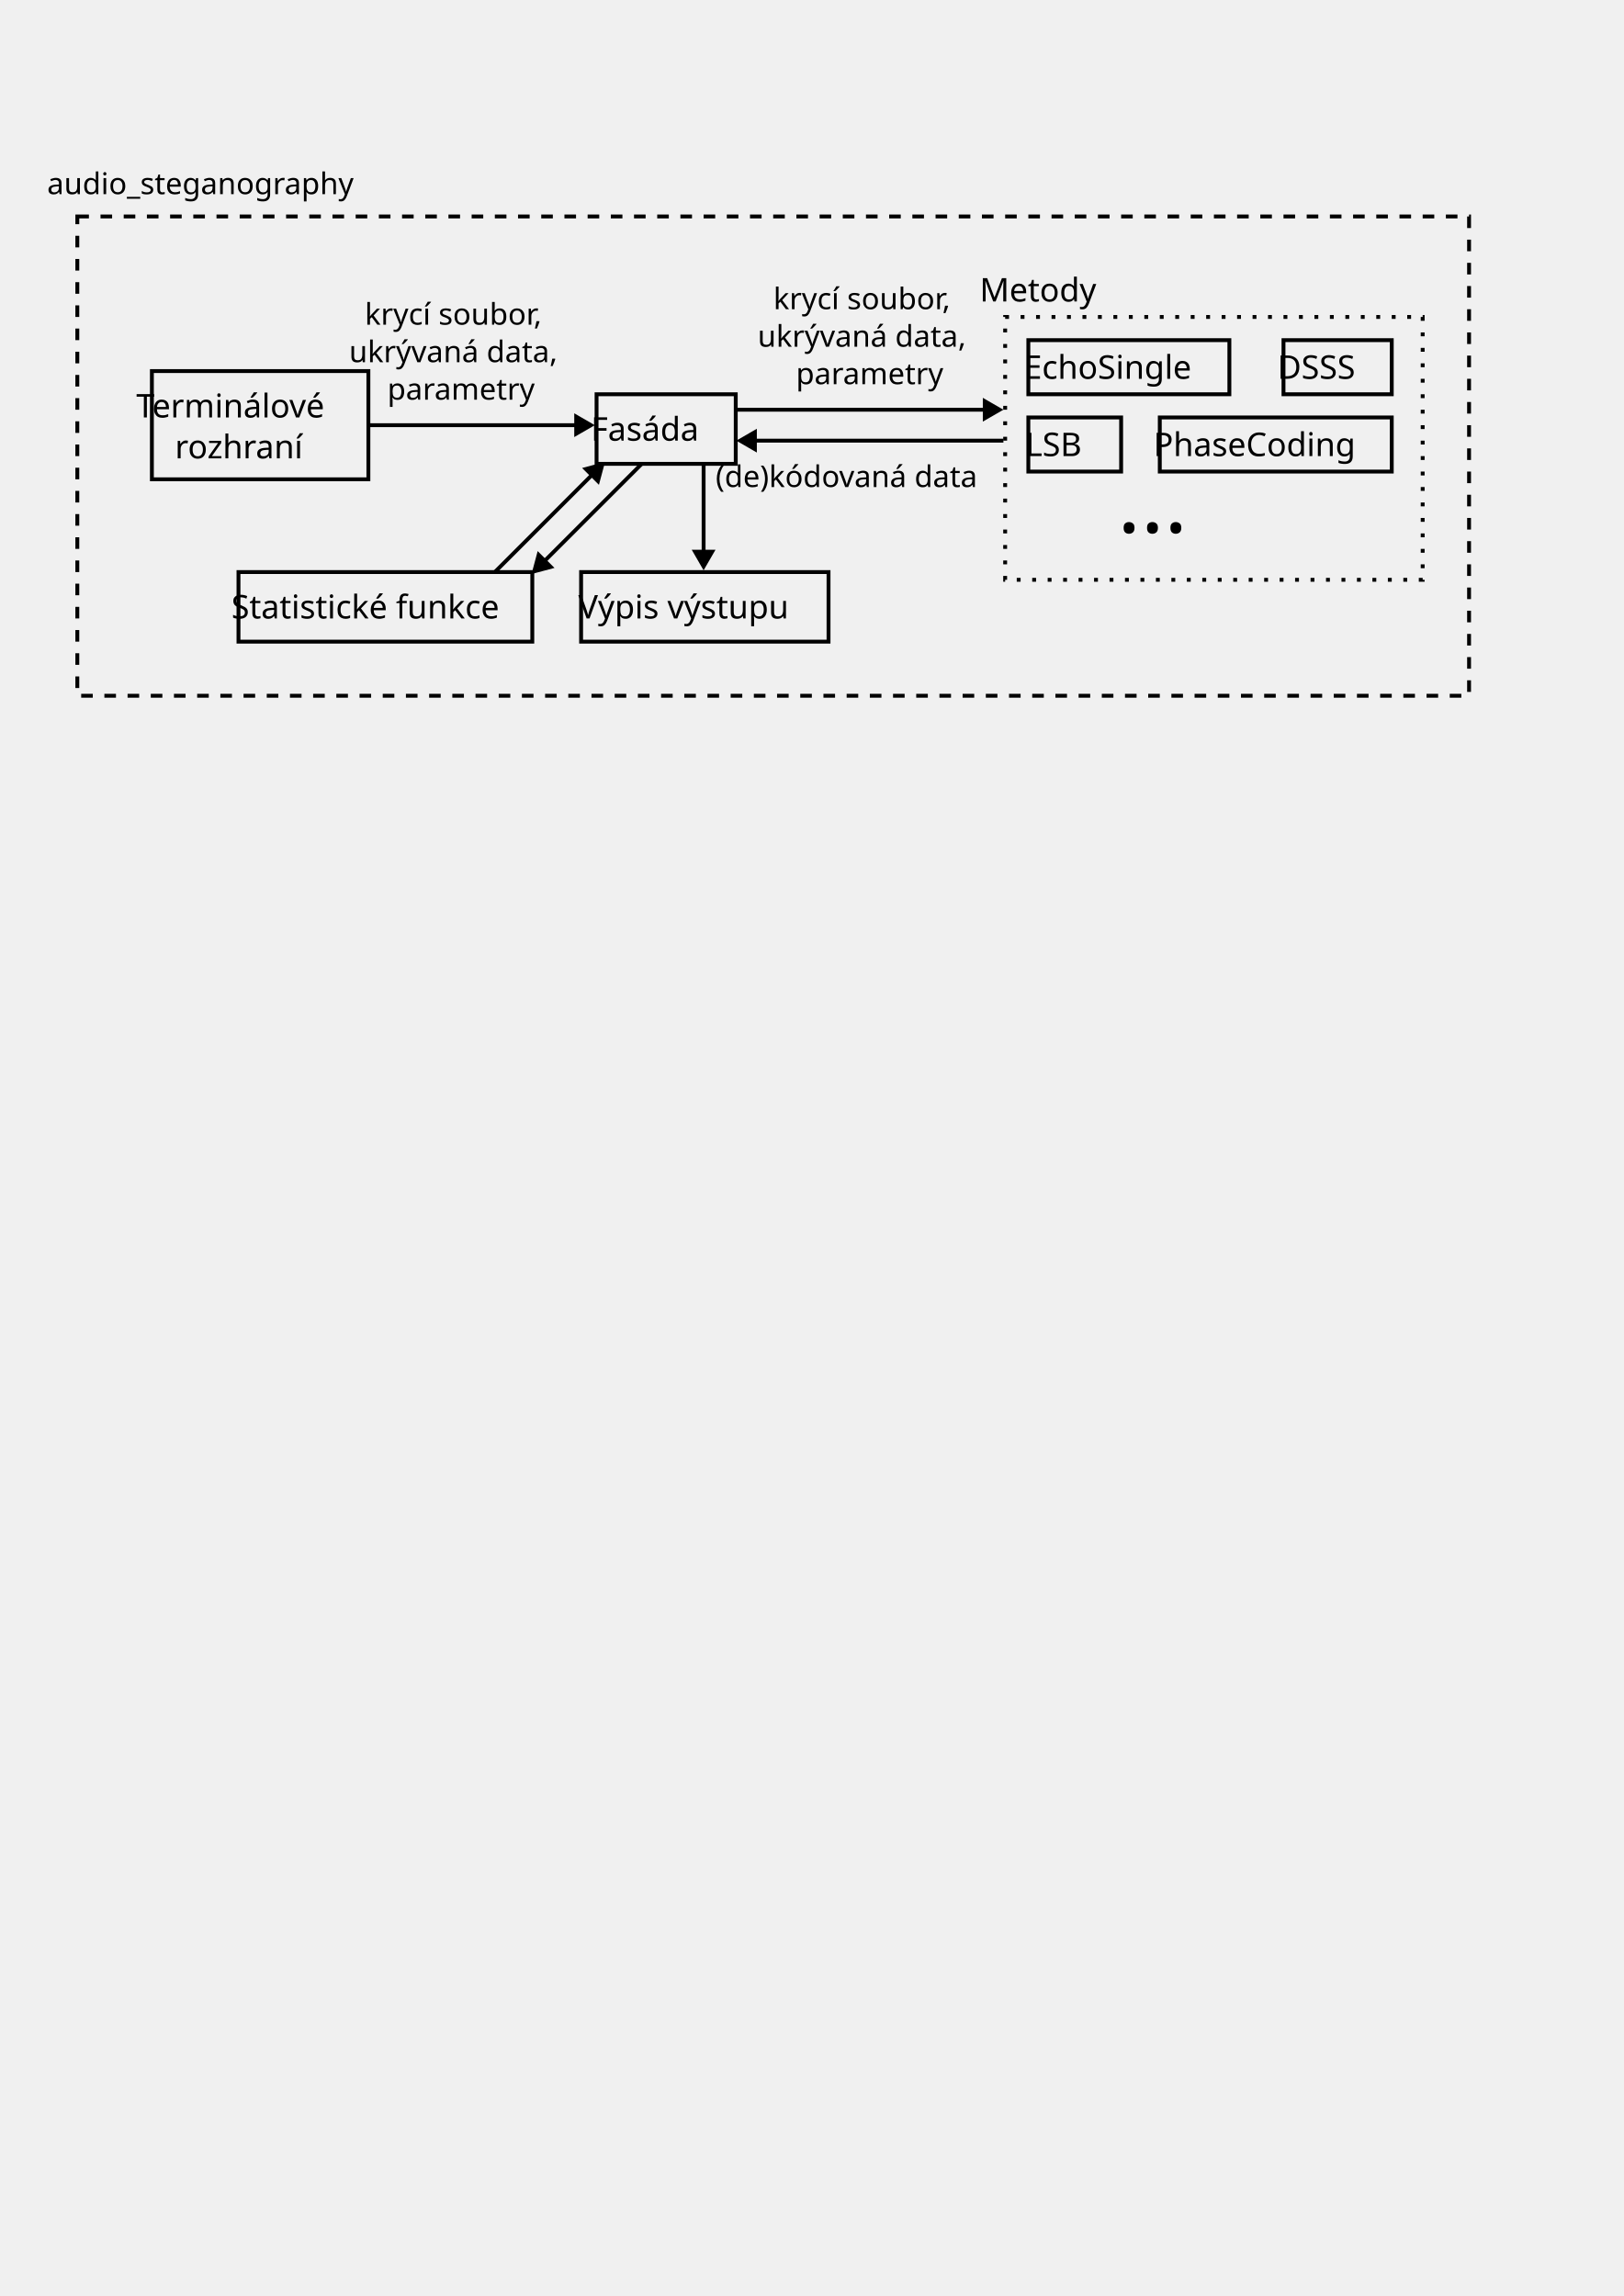
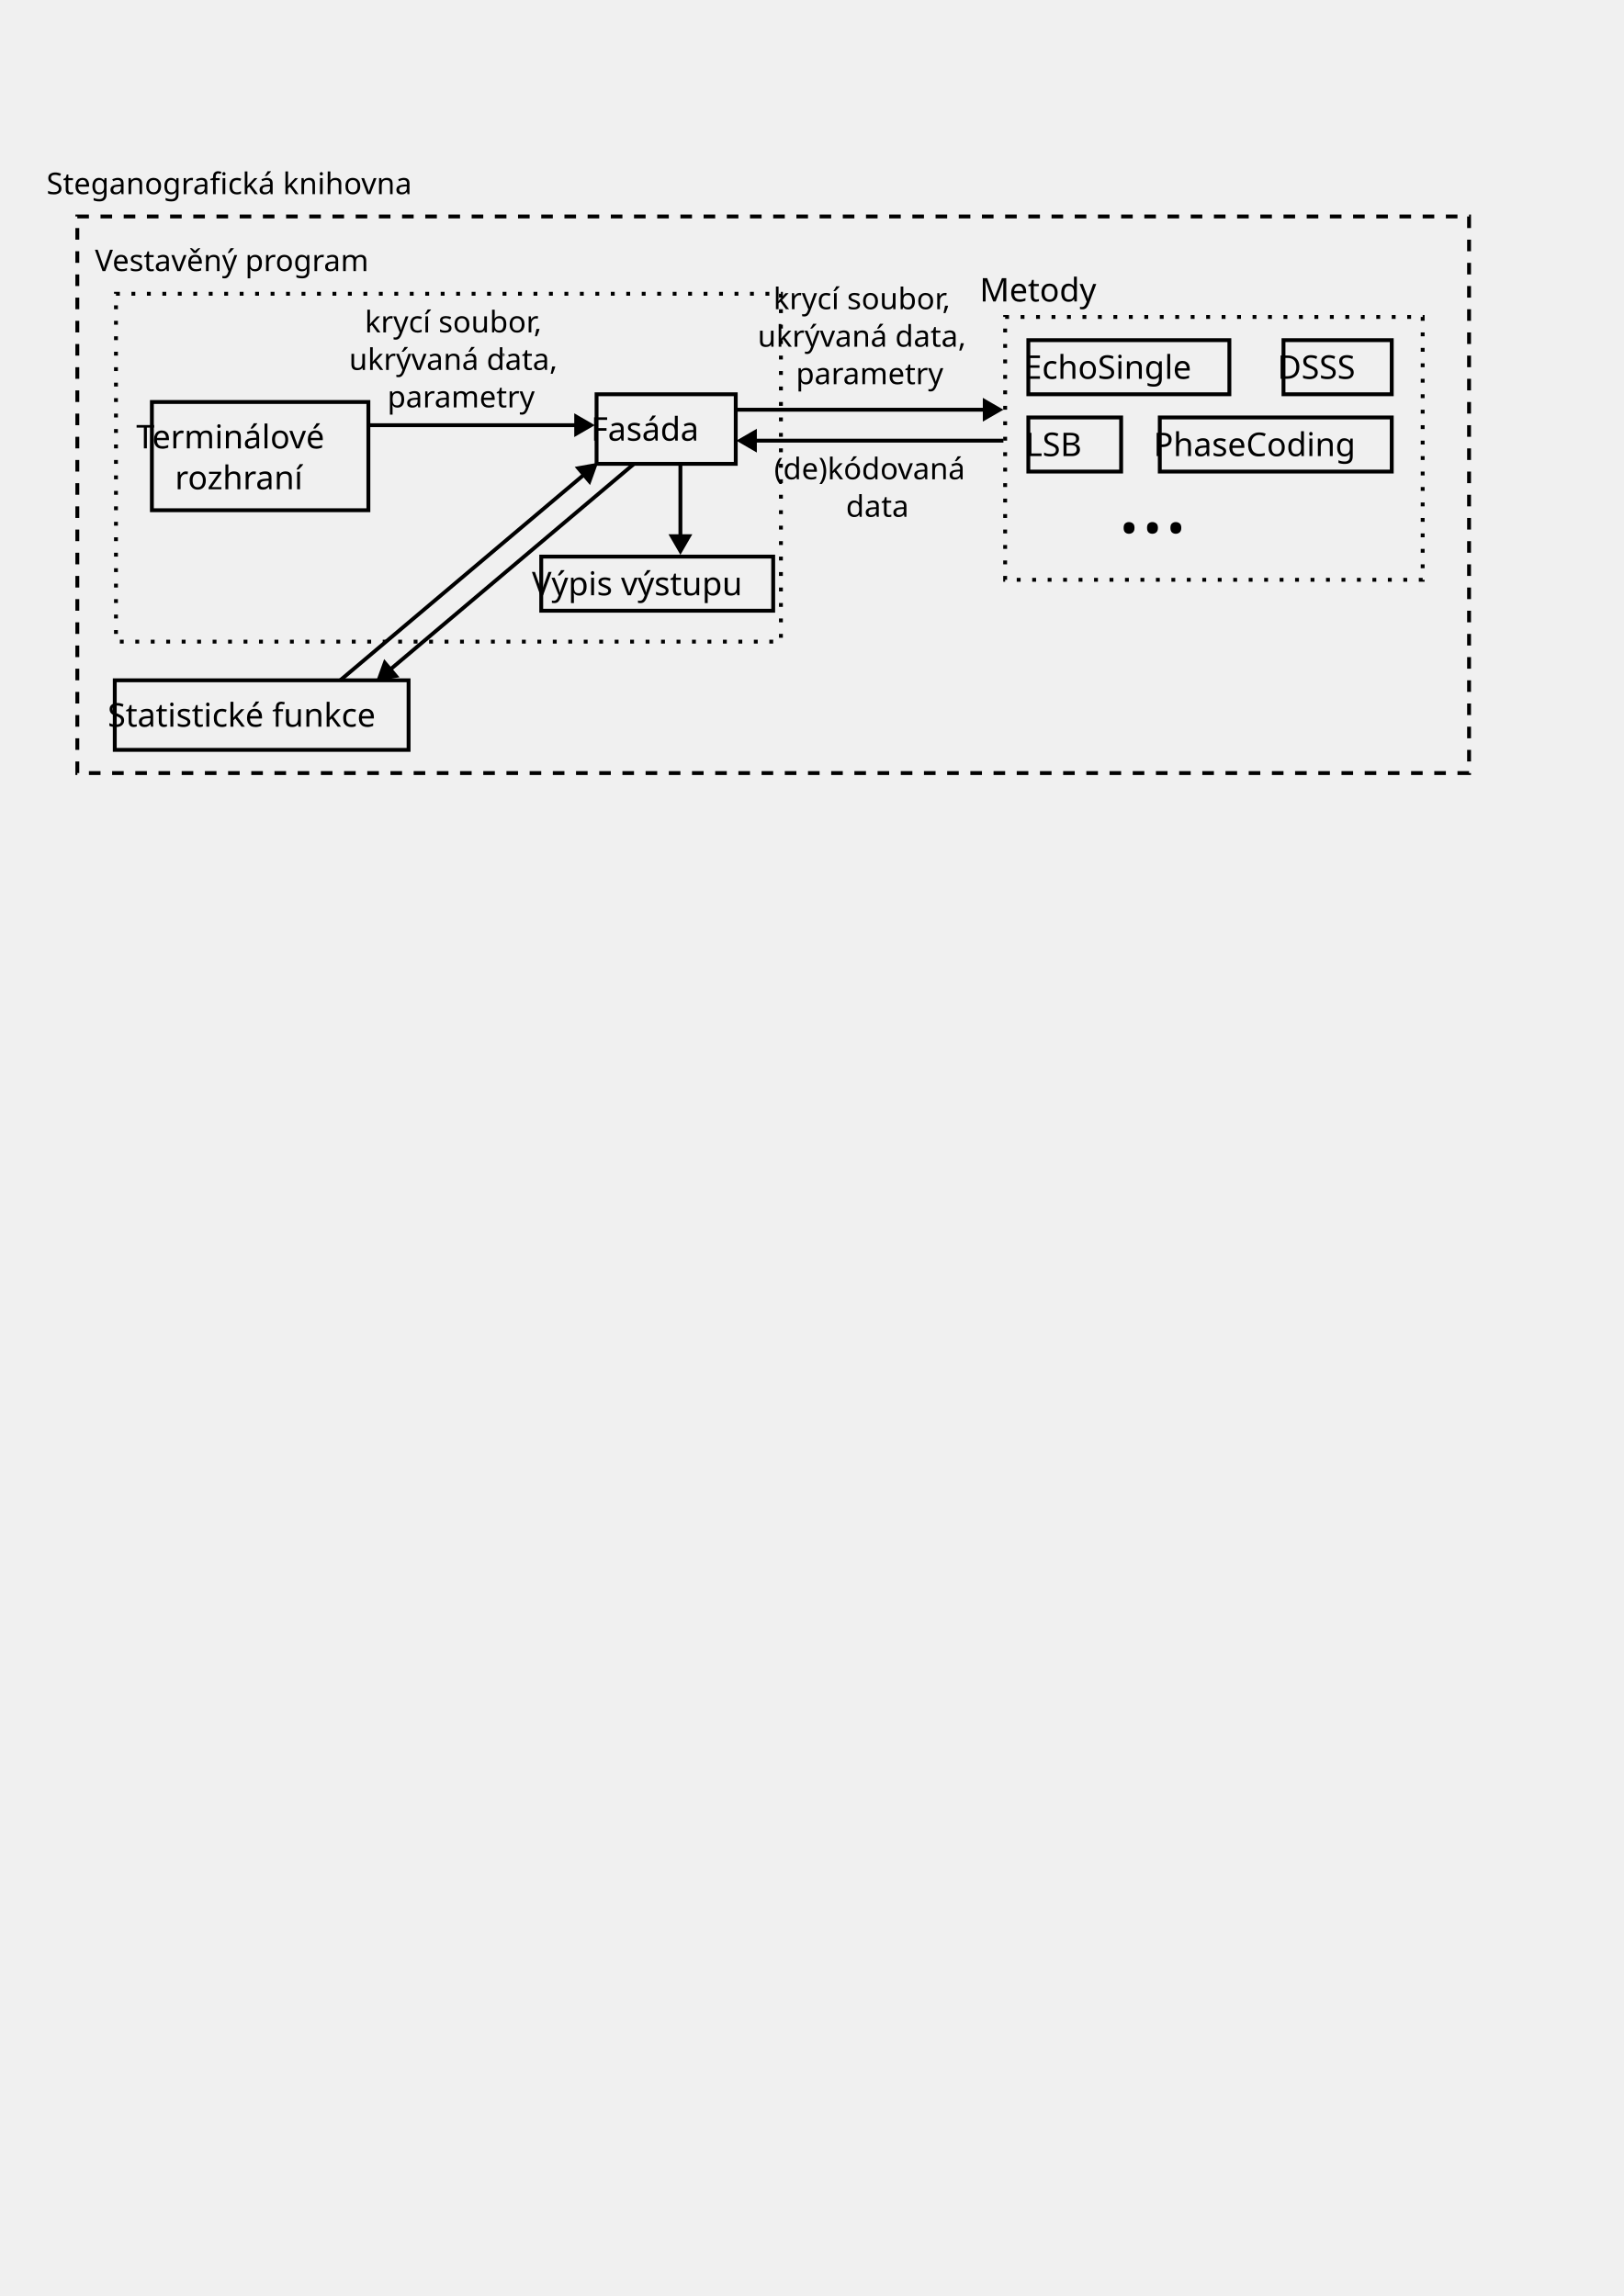
<svg xmlns="http://www.w3.org/2000/svg" width="210mm" height="297mm" viewBox="0 0 210 297" version="1.1" id="svg5">
  <defs id="defs2">
    <marker style="overflow:visible" id="TriangleStart" refX="0" refY="0" orient="auto-start-reverse" markerWidth="5.324" markerHeight="6.155" viewBox="0 0 5.324 6.155" preserveAspectRatio="xMidYMid">
      <path transform="scale(0.5)" style="fill:context-stroke;fill-rule:evenodd;stroke:context-stroke;stroke-width:1pt" d="M 5.77,0 -2.88,5 V -5 Z" id="path135" />
    </marker>
  </defs>
  <g id="layer1">
-     <text xml:space="preserve" style="font-style:normal;font-variant:normal;font-weight:normal;font-stretch:normal;font-size:4.233px;font-family:'noto sans';-inkscape-font-specification:'noto sans';fill:#000000;stroke-width:0.265;stroke-miterlimit:1.5" x="33.644" y="54" id="text430">
-       <tspan id="tspan428" style="font-style:normal;font-variant:normal;font-weight:normal;font-stretch:normal;font-family:sans-serif;-inkscape-font-specification:sans-serif;text-align:center;text-anchor:middle;stroke-width:0.265" x="33.644" y="54">Terminálové</tspan>
-       <tspan style="font-style:normal;font-variant:normal;font-weight:normal;font-stretch:normal;font-family:sans-serif;-inkscape-font-specification:sans-serif;text-align:center;text-anchor:middle;stroke-width:0.265" x="33.644" y="59.292" id="tspan493">rozhraní</tspan>
+     <text xml:space="preserve" style="font-style:normal;font-variant:normal;font-weight:normal;font-stretch:normal;font-size:4.233px;font-family:'noto sans';-inkscape-font-specification:'noto sans';fill:#000000;stroke-width:0.265;stroke-miterlimit:1.5" x="33.644" y="58" id="text430">
+       <tspan id="tspan428" style="font-style:normal;font-variant:normal;font-weight:normal;font-stretch:normal;font-family:sans-serif;-inkscape-font-specification:sans-serif;text-align:center;text-anchor:middle;stroke-width:0.265" x="33.644" y="58">Terminálové</tspan>
+       <tspan style="font-style:normal;font-variant:normal;font-weight:normal;font-stretch:normal;font-family:sans-serif;-inkscape-font-specification:sans-serif;text-align:center;text-anchor:middle;stroke-width:0.265" x="33.644" y="63.292" id="tspan493">rozhraní</tspan>
    </text>
    <text xml:space="preserve" style="font-style:normal;font-variant:normal;font-weight:normal;font-stretch:normal;font-size:4.233px;font-family:sans-serif;-inkscape-font-specification:sans-serif;text-align:center;text-anchor:middle;fill:#000000;stroke-width:0.265;stroke-miterlimit:1.5" x="86.156" y="57" id="text497">
      <tspan id="tspan495" style="stroke-width:0.265" x="86.156" y="57">Fasáda</tspan>
    </text>
    <text xml:space="preserve" style="font-style:normal;font-variant:normal;font-weight:normal;font-stretch:normal;font-size:4.233px;font-family:sans-serif;-inkscape-font-specification:sans-serif;text-align:center;text-anchor:middle;fill:#000000;stroke-width:0.265;stroke-miterlimit:1.5" x="137" y="39" id="text501">
      <tspan id="tspan499" style="stroke-width:0.265" x="137" y="39">Metody</tspan>
    </text>
    <text xml:space="preserve" style="font-style:normal;font-variant:normal;font-weight:normal;font-stretch:normal;font-size:4.233px;font-family:sans-serif;-inkscape-font-specification:sans-serif;text-align:center;text-anchor:middle;fill:#000000;stroke-width:0.265;stroke-miterlimit:1.5" x="146" y="49" id="text505">
      <tspan id="tspan503" style="stroke-width:0.265" x="146" y="49">EchoSingle</tspan>
    </text>
    <text xml:space="preserve" style="font-style:normal;font-variant:normal;font-weight:normal;font-stretch:normal;font-size:4.233px;font-family:sans-serif;-inkscape-font-specification:sans-serif;text-align:center;text-anchor:middle;fill:#000000;stroke-width:0.265;stroke-miterlimit:1.5" x="139" y="59" id="text509">
      <tspan id="tspan507" style="stroke-width:0.265" x="139" y="59">LSB</tspan>
    </text>
    <text xml:space="preserve" style="font-style:normal;font-variant:normal;font-weight:normal;font-stretch:normal;font-size:4.233px;font-family:sans-serif;-inkscape-font-specification:sans-serif;text-align:center;text-anchor:middle;fill:#000000;stroke-width:0.265;stroke-miterlimit:1.5" x="173" y="49" id="text513">
      <tspan id="tspan511" style="stroke-width:0.265" x="173" y="49">DSSS</tspan>
    </text>
    <text xml:space="preserve" style="font-style:normal;font-variant:normal;font-weight:normal;font-stretch:normal;font-size:4.233px;font-family:sans-serif;-inkscape-font-specification:sans-serif;text-align:center;text-anchor:middle;fill:#000000;stroke-width:0.265;stroke-miterlimit:1.5" x="165" y="59" id="text517">
      <tspan id="tspan515" style="stroke-width:0.265" x="165" y="59">PhaseCoding</tspan>
    </text>
-     <rect style="fill:none;fill-opacity:1;stroke:#000000;stroke-width:0.5;stroke-miterlimit:1.5;stroke-dasharray:none;stroke-dashoffset:0;stroke-opacity:1" id="rect1077" width="28" height="14" x="19.644" y="48" />
+     <rect style="fill:none;fill-opacity:1;stroke:#000000;stroke-width:0.5;stroke-miterlimit:1.5;stroke-dasharray:none;stroke-dashoffset:0;stroke-opacity:1" id="rect1077" width="28" height="14" x="19.644" y="52" />
    <rect style="fill:none;fill-opacity:1;stroke:#000000;stroke-width:0.5;stroke-miterlimit:1.5;stroke-dasharray:none;stroke-opacity:1" id="rect977" width="18" height="9" x="77.156" y="51" />
    <rect style="fill:none;fill-opacity:1;stroke:#000000;stroke-width:0.5;stroke-miterlimit:1.5;stroke-dasharray:none;stroke-opacity:1" id="rect979" width="14" height="7" x="166" y="44" />
    <rect style="fill:none;fill-opacity:1;stroke:#000000;stroke-width:0.5;stroke-miterlimit:1.5;stroke-dasharray:none;stroke-opacity:1" id="rect1707" width="26" height="7" x="133" y="44" />
    <rect style="fill:none;fill-opacity:1;stroke:#000000;stroke-width:0.5;stroke-miterlimit:1.5;stroke-dasharray:none;stroke-opacity:1" id="rect1709" width="12" height="7" x="133" y="54" />
    <rect style="fill:none;fill-opacity:1;stroke:#000000;stroke-width:0.5;stroke-miterlimit:1.5;stroke-dasharray:none;stroke-opacity:1" id="rect1711" width="30" height="7" x="150" y="54" />
    <text xml:space="preserve" style="font-size:11.289px;font-family:sans-serif;-inkscape-font-specification:sans-serif;text-align:center;text-anchor:middle;fill:none;fill-opacity:1;stroke:#000000;stroke-width:0.5;stroke-miterlimit:1.5;stroke-dasharray:none;stroke-opacity:1" x="156.388" y="68.887" id="text1767">
      <tspan id="tspan1765" style="font-style:normal;font-variant:normal;font-weight:normal;font-stretch:normal;font-size:11.289px;font-family:Cantarell;-inkscape-font-specification:Cantarell;fill:#000000;fill-opacity:1;stroke:none;stroke-width:0.5" x="156.388" y="68.887">...</tspan>
    </text>
    <rect style="fill:none;fill-opacity:1;stroke:#000000;stroke-width:0.5;stroke-miterlimit:1.5;stroke-dasharray:0.5, 1.5;stroke-dashoffset:0;stroke-opacity:1" id="rect1819" width="54" height="34" x="130" y="41" />
-     <rect style="fill:none;fill-opacity:1;stroke:#000000;stroke-width:0.5;stroke-miterlimit:1.5;stroke-dasharray:1.5, 1.5;stroke-dashoffset:0;stroke-opacity:1" id="rect1821" width="180" height="62" x="10" y="28" />
+     <rect style="fill:none;fill-opacity:1;stroke:#000000;stroke-width:0.5;stroke-miterlimit:1.5;stroke-dasharray:1.5, 1.5;stroke-dashoffset:0;stroke-opacity:1" id="rect1821" width="180" height="72" x="10" y="28" />
    <path style="fill:none;fill-opacity:1;stroke:#000000;stroke-width:0.5;stroke-miterlimit:1.5;stroke-dasharray:none;stroke-dashoffset:0;stroke-opacity:1;marker-end:url(#TriangleStart)" d="M 47.649,55 75.156,55" id="path1886" />
    <path style="fill:none;fill-opacity:1;stroke:#000000;stroke-width:0.5;stroke-miterlimit:1.5;stroke-dasharray:none;stroke-dashoffset:0;stroke-opacity:1;marker-end:url(#TriangleStart)" d="m 95,53 h 33" id="path2107" />
-     <text xml:space="preserve" style="font-style:normal;font-variant:normal;font-weight:normal;font-stretch:normal;font-size:3.881px;font-family:Cantarell;-inkscape-font-specification:Cantarell;text-align:center;text-anchor:middle;fill:none;fill-opacity:1;stroke:#000000;stroke-width:0.5;stroke-miterlimit:1.5;stroke-dasharray:none;stroke-dashoffset:0;stroke-opacity:1" x="28.442" y="25.119" id="text2129">
-       <tspan id="tspan2127" style="font-size:3.881px;fill:#000000;fill-opacity:1;stroke:none;stroke-width:0.5" x="28.442" y="25.119">audio_steganography</tspan>
+     <text xml:space="preserve" style="font-style:normal;font-variant:normal;font-weight:normal;font-stretch:normal;font-size:3.881px;font-family:Cantarell;-inkscape-font-specification:Cantarell;text-align:center;text-anchor:middle;fill:none;fill-opacity:1;stroke:#000000;stroke-width:0.5;stroke-miterlimit:1.5;stroke-dasharray:none;stroke-dashoffset:0;stroke-opacity:1" x="32.164" y="25.119" id="text2129">
+       <tspan id="tspan2127" style="font-size:3.881px;fill:#000000;fill-opacity:1;stroke:none;stroke-width:0.5" x="32.164" y="25.119">Steganografická knihovna</tspan>
    </text>
-     <text xml:space="preserve" style="font-style:normal;font-variant:normal;font-weight:normal;font-stretch:normal;font-size:3.881px;font-family:Cantarell;-inkscape-font-specification:Cantarell;text-align:center;text-anchor:middle;fill:#000000;fill-opacity:1;stroke:none;stroke-width:0.5;stroke-miterlimit:1.5;stroke-dasharray:none;stroke-dashoffset:0;stroke-opacity:1" x="62.156" y="42" id="text3864">
-       <tspan style="stroke-width:0.5" x="62.156" y="42" id="tspan3866">krycí soubor,</tspan>
-       <tspan style="stroke-width:0.5" x="62.156" y="46.851" id="tspan3888">ukrývaná data,</tspan>
-       <tspan style="stroke-width:0.5" x="62.156" y="51.701" id="tspan3886">parametry</tspan>
+     <text xml:space="preserve" style="font-style:normal;font-variant:normal;font-weight:normal;font-stretch:normal;font-size:3.881px;font-family:Cantarell;-inkscape-font-specification:Cantarell;text-align:center;text-anchor:middle;fill:#000000;fill-opacity:1;stroke:none;stroke-width:0.5;stroke-miterlimit:1.5;stroke-dasharray:none;stroke-dashoffset:0;stroke-opacity:1" x="62.156" y="43" id="text3864">
+       <tspan style="stroke-width:0.5" x="62.156" y="43" id="tspan3866">krycí soubor,</tspan>
+       <tspan style="stroke-width:0.5" x="62.156" y="47.851" id="tspan3888">ukrývaná data,</tspan>
+       <tspan style="stroke-width:0.5" x="62.156" y="52.701" id="tspan3886">parametry</tspan>
    </text>
    <path style="fill:none;fill-opacity:1;stroke:#000000;stroke-width:0.5;stroke-miterlimit:1.5;stroke-dasharray:none;stroke-dashoffset:0;stroke-opacity:1;marker-end:url(#TriangleStart)" d="M 129.776,57 H 97" id="path3870" />
-     <path style="fill:#000000;fill-opacity:1;stroke:none;stroke-width:0.5;stroke-miterlimit:1.5;stroke-dasharray:none;stroke-dashoffset:0;stroke-opacity:1" d="M 80.156,47 68.156,53" id="path3880" />
+     <path style="fill:#000000;fill-opacity:1;stroke:none;stroke-width:0.5;stroke-miterlimit:1.5;stroke-dasharray:none;stroke-dashoffset:0;stroke-opacity:1" d="M 80.156,51 68.156,57" id="path3880" />
    <text xml:space="preserve" style="font-style:normal;font-variant:normal;font-weight:normal;font-stretch:normal;font-size:3.881px;font-family:Cantarell;-inkscape-font-specification:Cantarell;text-align:center;text-anchor:middle;fill:#000000;fill-opacity:1;stroke:none;stroke-width:0.5;stroke-miterlimit:1.5;stroke-dasharray:none;stroke-dashoffset:0;stroke-opacity:1" x="115" y="40" id="text3916">
      <tspan style="stroke-width:0.5" x="115" y="40" id="tspan3910">krycí soubor,</tspan>
      <tspan style="stroke-width:0.5" x="115" y="44.851" id="tspan3912">ukrývaná data,</tspan>
      <tspan style="stroke-width:0.5" x="115" y="49.701" id="tspan3914">parametry</tspan>
    </text>
-     <text xml:space="preserve" style="font-style:normal;font-variant:normal;font-weight:normal;font-stretch:normal;font-size:3.881px;font-family:Cantarell;-inkscape-font-specification:Cantarell;text-align:center;text-anchor:middle;fill:none;fill-opacity:1;stroke:#000000;stroke-width:0.5;stroke-miterlimit:1.5;stroke-dasharray:none;stroke-dashoffset:0;stroke-opacity:1" x="112" y="63" id="text3966">
-       <tspan style="fill:#000000;fill-opacity:1;stroke:none;stroke-width:0.5" x="112" y="63" id="tspan3968">(de)kódovaná data</tspan>
+     <text xml:space="preserve" style="font-style:normal;font-variant:normal;font-weight:normal;font-stretch:normal;font-size:3.881px;font-family:Cantarell;-inkscape-font-specification:Cantarell;text-align:center;text-anchor:middle;fill:none;fill-opacity:1;stroke:#000000;stroke-width:0.5;stroke-miterlimit:1.5;stroke-dasharray:none;stroke-dashoffset:0;stroke-opacity:1" x="116" y="62" id="text3966">
+       <tspan style="fill:#000000;fill-opacity:1;stroke:none;stroke-width:0.5" x="116" y="62" id="tspan3968">(de)kódovaná</tspan>
+       <tspan style="fill:#000000;fill-opacity:1;stroke:none;stroke-width:0.5" x="116" y="66.851" id="tspan637">data</tspan>
    </text>
-     <text xml:space="preserve" style="font-style:normal;font-variant:normal;font-weight:normal;font-stretch:normal;font-size:4.233px;font-family:sans-serif;-inkscape-font-specification:sans-serif;text-align:center;text-anchor:middle;fill:#000000;stroke-width:0.265;stroke-miterlimit:1.5" x="91.156" y="80" id="text3974">
-       <tspan id="tspan3972" style="stroke-width:0.265" x="91.156" y="80">Výpis výstupu</tspan>
+     <text xml:space="preserve" style="font-style:normal;font-variant:normal;font-weight:normal;font-stretch:normal;font-size:4.233px;font-family:sans-serif;-inkscape-font-specification:sans-serif;text-align:center;text-anchor:middle;fill:#000000;stroke-width:0.265;stroke-miterlimit:1.5" x="85.156" y="77" id="text3974">
+       <tspan id="tspan3972" style="stroke-width:0.265" x="85.156" y="77">Výpis výstupu</tspan>
    </text>
-     <rect style="fill:none;fill-opacity:1;stroke:#000000;stroke-width:0.5;stroke-miterlimit:1.5;stroke-dasharray:none;stroke-opacity:1" id="rect3976" width="32" height="9" x="75.156" y="74" />
-     <path style="fill:none;fill-opacity:1;stroke:#000000;stroke-width:0.5;stroke-miterlimit:1.5;stroke-dasharray:none;stroke-dashoffset:0;stroke-opacity:1;marker-end:url(#TriangleStart)" d="M 91,60 V 72" id="path3990" />
-     <text xml:space="preserve" style="font-style:normal;font-variant:normal;font-weight:normal;font-stretch:normal;font-size:4.233px;font-family:sans-serif;-inkscape-font-specification:sans-serif;text-align:center;text-anchor:middle;fill:#000000;stroke-width:0.265;stroke-miterlimit:1.5" x="50" y="80" id="text315">
-       <tspan id="tspan313" style="stroke-width:0.265" x="50" y="80">Statistické funkce</tspan>
+     <rect style="fill:none;fill-opacity:1;stroke:#000000;stroke-width:0.5;stroke-miterlimit:1.5;stroke-dasharray:none;stroke-opacity:1" id="rect3976" width="30" height="7" x="70" y="72" />
+     <path style="fill:none;fill-opacity:1;stroke:#000000;stroke-width:0.5;stroke-miterlimit:1.5;stroke-dasharray:none;stroke-dashoffset:0;stroke-opacity:1;marker-end:url(#TriangleStart)" d="m 88,60 0,10" id="path3990" />
+     <text xml:space="preserve" style="font-style:normal;font-variant:normal;font-weight:normal;font-stretch:normal;font-size:4.233px;font-family:sans-serif;-inkscape-font-specification:sans-serif;text-align:center;text-anchor:middle;fill:#000000;stroke-width:0.265;stroke-miterlimit:1.5" x="34" y="94" id="text315">
+       <tspan id="tspan313" style="stroke-width:0.265" x="34" y="94">Statistické funkce</tspan>
    </text>
-     <rect style="fill:none;fill-opacity:1;stroke:#000000;stroke-width:0.5;stroke-miterlimit:1.5;stroke-dasharray:none;stroke-opacity:1" id="rect317" width="38" height="9" x="30.844" y="74" />
-     <path style="fill:none;fill-opacity:1;stroke:#000000;stroke-width:0.5;stroke-miterlimit:1.5;stroke-dasharray:none;stroke-dashoffset:0;stroke-opacity:1;marker-end:url(#TriangleStart)" d="M 83,60 70,73" id="path590" />
-     <path style="fill:none;fill-opacity:1;stroke:#000000;stroke-width:0.5;stroke-miterlimit:1.5;stroke-dasharray:none;stroke-dashoffset:0;stroke-opacity:1;marker-end:url(#TriangleStart)" d="M 64,74 77,61" id="path641" />
+     <rect style="fill:none;fill-opacity:1;stroke:#000000;stroke-width:0.5;stroke-miterlimit:1.5;stroke-dasharray:none;stroke-opacity:1" id="rect317" width="38" height="9" x="14.844" y="88" />
+     <path style="fill:none;fill-opacity:1;stroke:#000000;stroke-width:0.5;stroke-miterlimit:1.5;stroke-dasharray:none;stroke-dashoffset:0;stroke-opacity:1;marker-end:url(#TriangleStart)" d="M 82,60 50,87" id="path590" />
+     <path style="fill:none;fill-opacity:1;stroke:#000000;stroke-width:0.5;stroke-miterlimit:1.5;stroke-dasharray:none;stroke-dashoffset:0;stroke-opacity:1;marker-end:url(#TriangleStart)" d="M 44,88 76,61" id="path641" />
+     <rect style="fill:none;fill-opacity:1;stroke:#000000;stroke-width:0.5;stroke-miterlimit:1.5;stroke-dasharray:0.5, 1.5;stroke-dashoffset:0;stroke-opacity:1" id="rect372" width="86" height="45" x="15" y="38" />
+     <circle id="path533" style="fill:#ffffff;stroke:#000000;stroke-width:0.265" cx="65.099" cy="45.886" r="0.042" />
+     <text xml:space="preserve" style="font-size:3.881px;font-family:sans-serif;-inkscape-font-specification:sans-serif;text-align:center;text-orientation:upright;text-anchor:middle;fill:#ffffff;stroke:#000000;stroke-width:0.8;stroke-miterlimit:1.5" x="32.499" y="35.069" id="text641">
+       <tspan id="tspan639" style="fill:#000000;fill-opacity:1;stroke:none;stroke-width:0.8;stroke-opacity:1" x="32.499" y="35.069">Vestavěný program</tspan>
+     </text>
  </g>
</svg>
